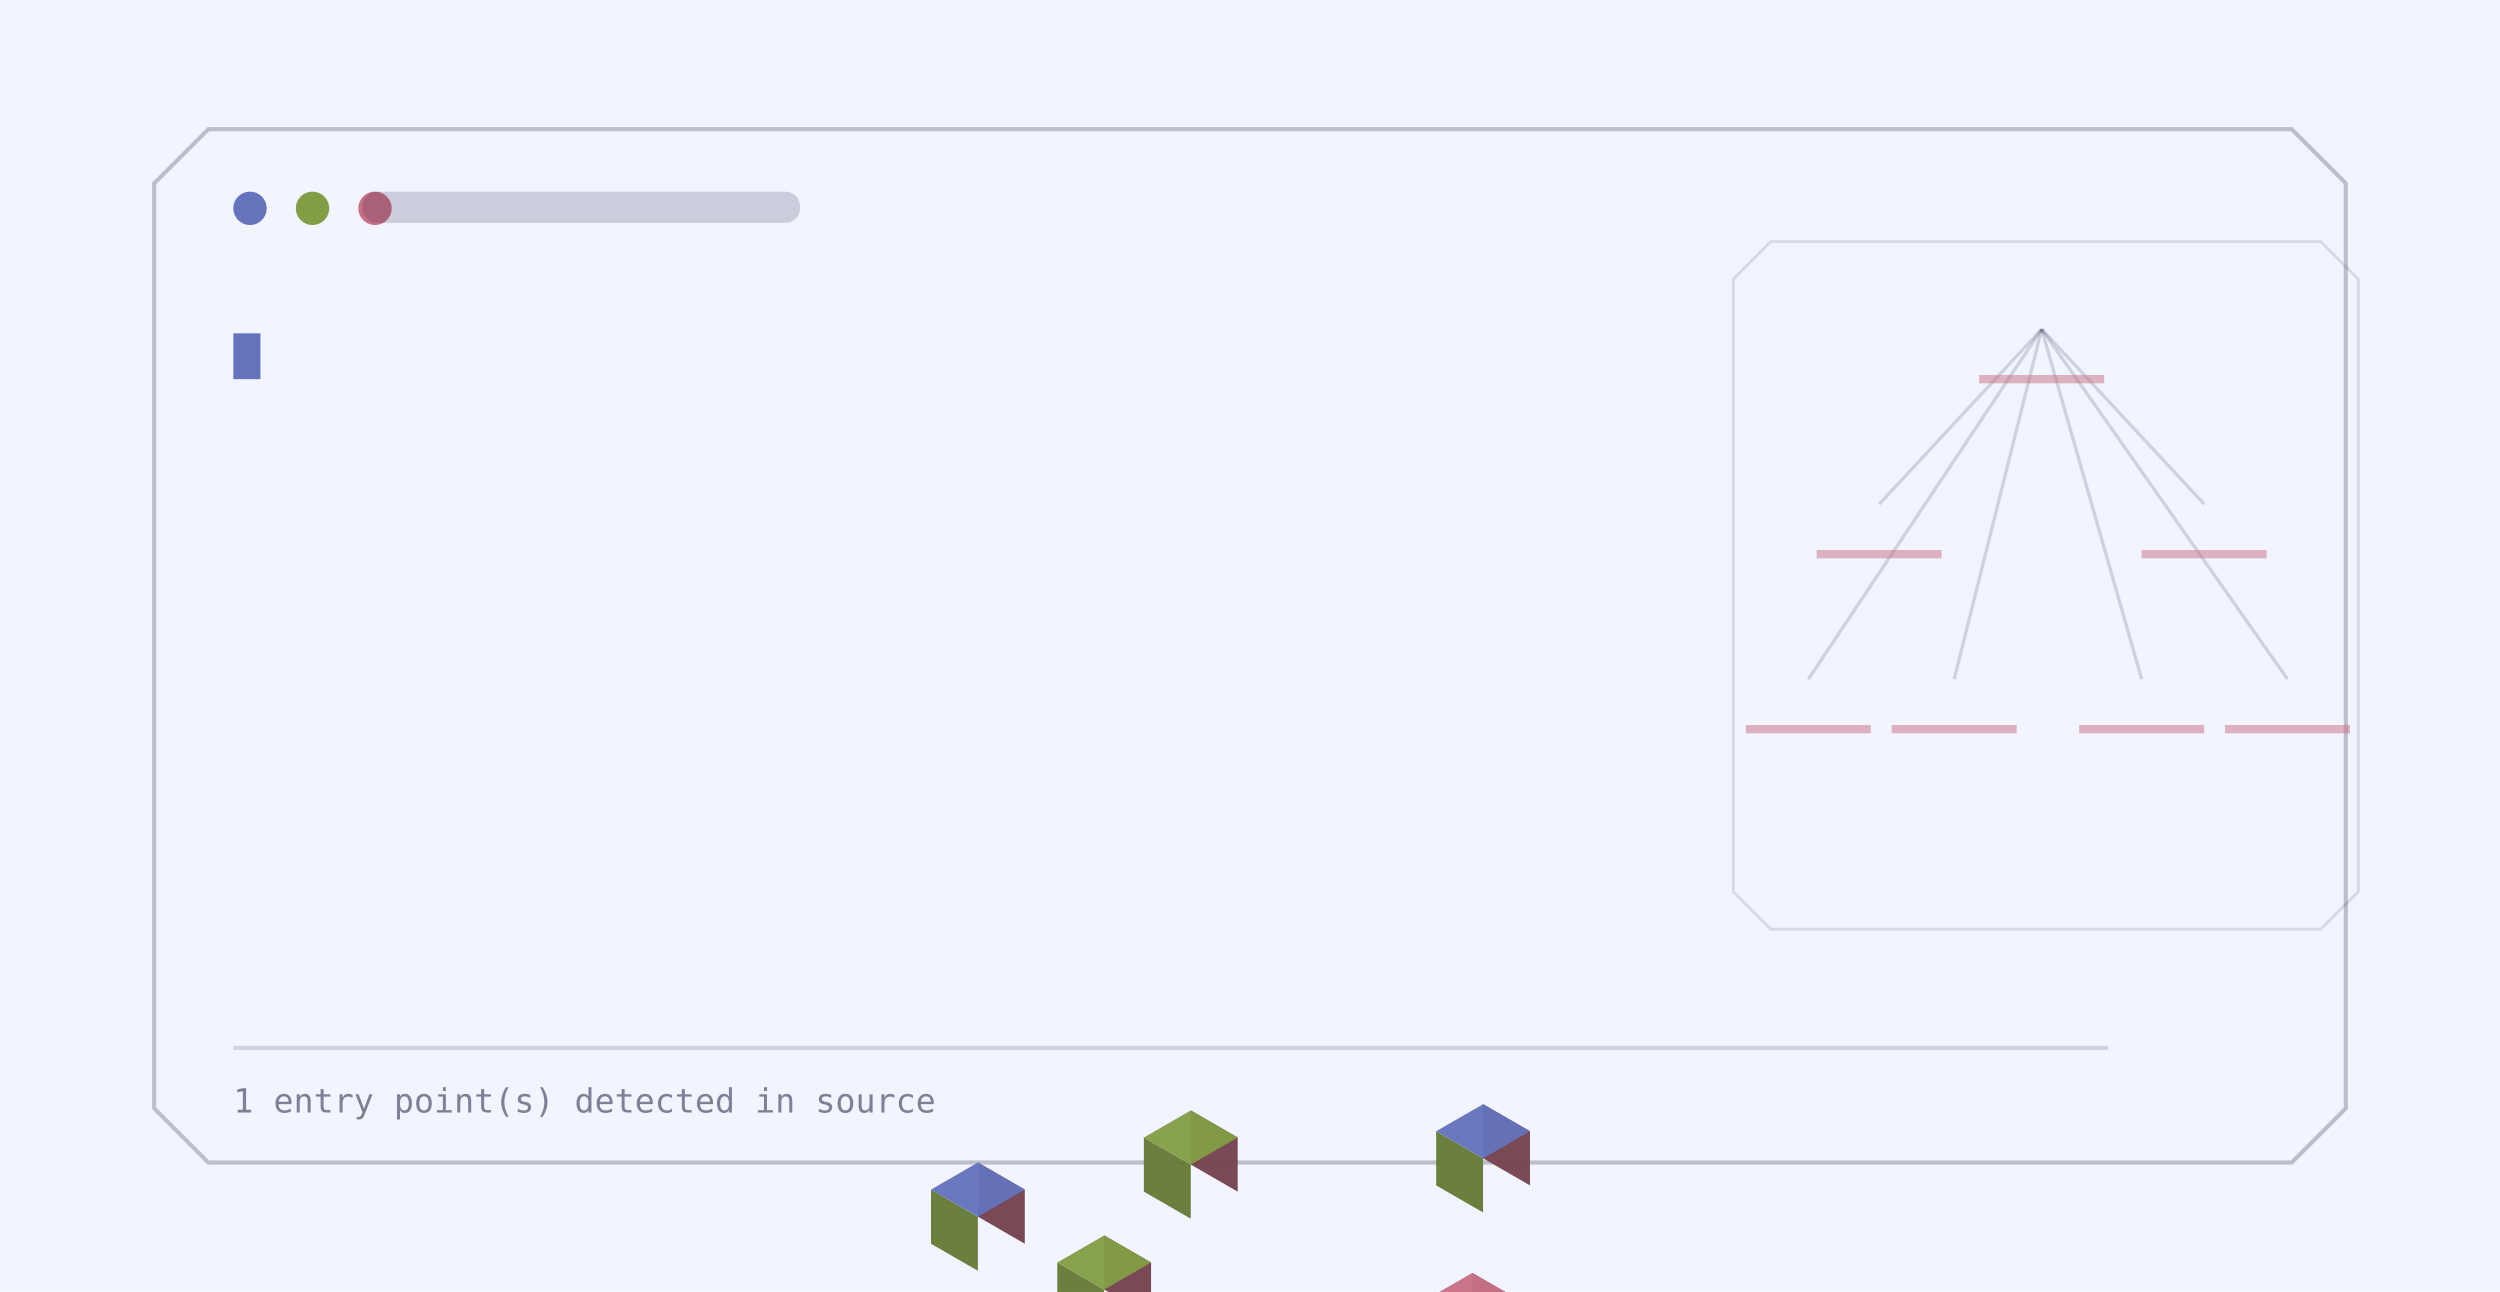
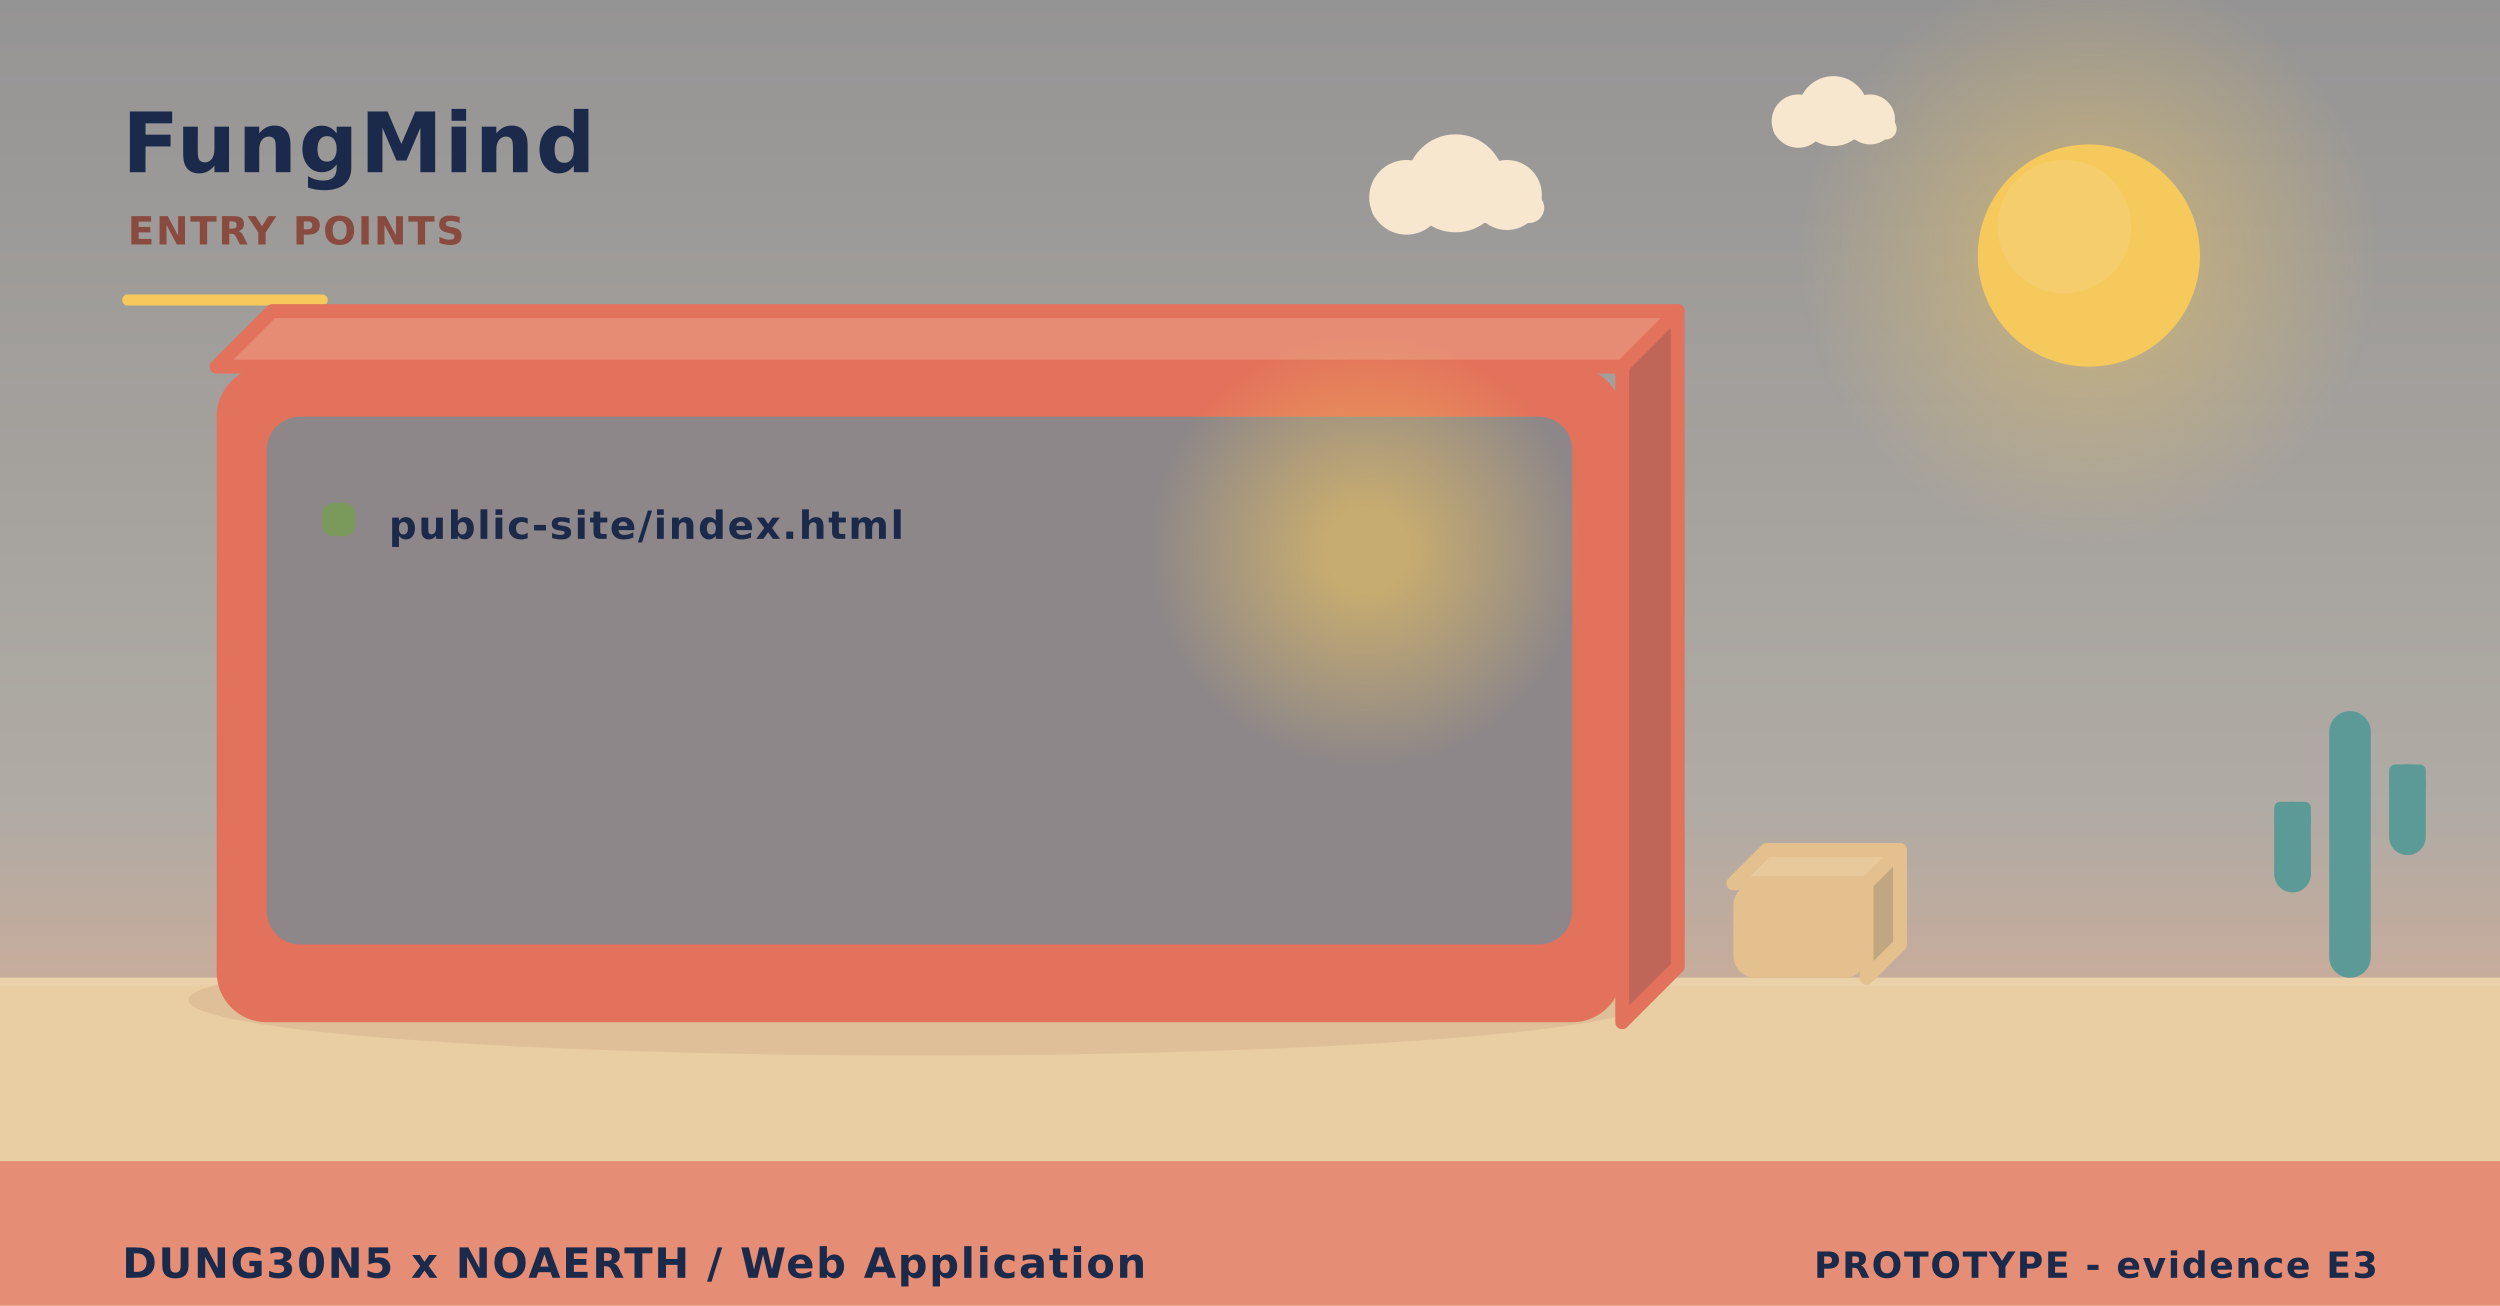
- <svg xmlns="http://www.w3.org/2000/svg" viewBox="0 0 1200 620" width="1200" height="620" role="img" aria-label="FungMind command surface">
-   <rect width="1200" height="620" fill="#f2f4ff" />
-   <defs>
-     <linearGradient id="gt" x1="0" y1="0" x2="1" y2="1">
-       <stop offset="0%" stop-color="#6473bc" />
-       <stop offset="100%" stop-color="#829d44" />
-     </linearGradient>
-   </defs>
-   <path d="M100.00,62.00 H1100.00 L1126.00,88.00 V532.00 L1100.00,558.00 H100.00 L74.00,532.00 V88.00 Z" fill="none" stroke="rgba(31,33,65,0.300)" stroke-width="2.00" opacity="0.85" />
-   <circle cx="120.00" cy="100.00" r="8.00" fill="#6473bc" opacity="1.00" />
-   <circle cx="150.00" cy="100.00" r="8.00" fill="#829d44" opacity="1.00" />
-   <circle cx="180.00" cy="100.00" r="8.00" fill="#c77085" opacity="1.00" />
-   <rect x="174.00" y="92.00" width="210.00" height="15.00" rx="7.00" fill="rgba(31,33,65,0.180)" opacity="1.00" />
-   <text x="112" y="148" font-family="ui-monospace,SFMono-Regular,Menlo,monospace" font-size="21" fill="rgba(31,33,65,0.800)" opacity="0">public-site/index.html<animate attributeName="opacity" values="0;1;1;0" dur="1.5s" begin="0.0s" repeatCount="indefinite" />
-   </text>
-   <rect x="112" y="160" width="13" height="22" fill="#6473bc">
-     <animate attributeName="opacity" values="1;0;1" dur="1.05s" begin="0s" repeatCount="indefinite" />
-   </rect>
-   <path d="M850.00,116.00 H1114.00 L1132.00,134.00 V428.00 L1114.00,446.00 H850.00 L832.00,428.00 V134.00 Z" fill="none" stroke="rgba(31,33,65,0.180)" stroke-width="1.40" opacity="0.70" />
-   <line x1="980.00" y1="158.00" x2="902.00" y2="242.00" stroke="rgba(31,33,65,0.300)" stroke-width="1.60" opacity="0.55" />
-   <line x1="980.00" y1="158.00" x2="1058.00" y2="242.00" stroke="rgba(31,33,65,0.300)" stroke-width="1.60" opacity="0.55" />
-   <line x1="980.00" y1="158.00" x2="868.00" y2="326.00" stroke="rgba(31,33,65,0.300)" stroke-width="1.60" opacity="0.55" />
-   <line x1="980.00" y1="158.00" x2="938.00" y2="326.00" stroke="rgba(31,33,65,0.300)" stroke-width="1.60" opacity="0.55" />
-   <line x1="980.00" y1="158.00" x2="1028.00" y2="326.00" stroke="rgba(31,33,65,0.300)" stroke-width="1.60" opacity="0.55" />
-   <line x1="980.00" y1="158.00" x2="1098.00" y2="326.00" stroke="rgba(31,33,65,0.300)" stroke-width="1.60" opacity="0.55" />
-   <polygon points="711.87,556.00 734.39,569.00 734.39,543.00 711.87,530.00" fill="#73414d" opacity="0.95" />
-   <polygon points="689.36,569.00 711.87,582.00 711.87,556.00 689.36,543.00" fill="#657a35" opacity="0.95" />
-   <polygon points="711.87,530.00 734.39,543.00 711.87,556.00 689.36,543.00" fill="#6473bc" opacity="0.95" />
+ <svg xmlns="http://www.w3.org/2000/svg" width="900" height="470" viewBox="0 0 900 470" role="img" aria-label="FungMind - how it is operated">
+   <linearGradient id="skyt" x1="0" y1="0" x2="0" y2="1">
+     <stop offset="0" stop-color="#959494" />
+     <stop offset="0.62" stop-color="#b0aba4" />
+     <stop offset="1" stop-color="#f3ad8a" />
+   </linearGradient>
+   <rect width="900" height="470" fill="url(#skyt)" />
+   <radialGradient id="sunt">
+     <stop offset="0.35" stop-color="#f5c95c" stop-opacity="0.34" />
+     <stop offset="1" stop-color="#f5c95c" stop-opacity="0" />
+   </radialGradient>
+   <circle cx="752" cy="92" r="104" fill="url(#sunt)" />
+   <circle cx="752" cy="92" r="40" fill="#f5c95c" />
+   <circle cx="743.2" cy="81.6" r="24" fill="#f5d27e" opacity="0.5" />
  <g>
-     <rect x="950.00" y="180.00" width="60.00" height="4.00" rx="0.00" fill="rgba(199,112,133,0.500)" opacity="1.00" />
-     <animate attributeName="opacity" values="0.25;1.0;0.25" dur="14.25s" begin="0.0s" repeatCount="indefinite" />
+     <circle cx="524" cy="66" r="17.64" fill="#f6e7ce" />
+     <circle cx="506.36" cy="71.04" r="13.44" fill="#f6e7ce" />
+     <circle cx="542.48" cy="70.2" r="12.6" fill="#f6e7ce" />
+     <rect x="493.76" y="69.36" width="62.16" height="10.92" rx="5.46" fill="#f6e7ce" />
+     <animateTransform attributeName="transform" type="translate" values="0 0;24 0;0 0" dur="36s" begin="0s" repeatCount="indefinite" />
  </g>
-   <polygon points="571.58,559.00 594.09,572.00 594.09,546.00 571.58,533.00" fill="#73414d" opacity="0.95" />
-   <polygon points="549.06,572.00 571.58,585.00 571.58,559.00 549.06,546.00" fill="#657a35" opacity="0.95" />
-   <polygon points="571.58,533.00 594.09,546.00 571.58,559.00 549.06,546.00" fill="#829d44" opacity="0.95" />
  <g>
-     <rect x="872.00" y="264.00" width="60.00" height="4.00" rx="0.00" fill="rgba(199,112,133,0.500)" opacity="1.00" />
-     <animate attributeName="opacity" values="0.25;1.0;0.25" dur="14.25s" begin="0.4s" repeatCount="indefinite" />
+     <circle cx="660" cy="40" r="12.6" fill="#f6e7ce" />
+     <circle cx="647.4" cy="43.6" r="9.6" fill="#f6e7ce" />
+     <circle cx="673.2" cy="43" r="9" fill="#f6e7ce" />
+     <rect x="638.4" y="42.4" width="44.4" height="7.8" rx="3.9" fill="#f6e7ce" />
+     <animateTransform attributeName="transform" type="translate" values="0 0;-18 0;0 0" dur="46s" begin="3s" repeatCount="indefinite" />
  </g>
-   <polygon points="706.68,637.00 729.19,650.00 729.19,624.00 706.68,611.00" fill="#73414d" opacity="0.95" />
-   <polygon points="684.16,650.00 706.68,663.00 706.68,637.00 684.16,624.00" fill="#657a35" opacity="0.95" />
-   <polygon points="706.68,611.00 729.19,624.00 706.68,637.00 684.16,624.00" fill="#c77085" opacity="0.95" />
+   <rect x="0" y="352" width="900" height="118" fill="#e9cda3" />
+   <rect x="0" y="352" width="900" height="3" fill="#ebd1a9" />
+   <text x="44" y="62" font-family="Verdana,DejaVu Sans,sans-serif" font-size="30" font-weight="700" letter-spacing="0.6" fill="#1b2a4a" text-anchor="start">FungMind</text>
+   <text x="46" y="88" font-family="Verdana,DejaVu Sans,sans-serif" font-size="14" font-weight="700" letter-spacing="0.6" fill="#894b3f" text-anchor="start">ENTRY POINTS</text>
+   <rect x="44" y="106" width="74" height="4" rx="2" fill="#f5c95c" />
+   <ellipse cx="331" cy="360" rx="263.2" ry="20" fill="rgba(138,90,68,0.11)" />
+   <path d="M78,132 L584,132 L604,112 L98,112 Z" fill="#e68c74" stroke="#e2725b" stroke-width="5" stroke-linejoin="round" />
+   <path d="M584,132 L604,112 L604,348 L584,368 Z" fill="#c06658" stroke="#e2725b" stroke-width="5" stroke-linejoin="round" />
+   <rect x="78" y="132" width="506" height="236" rx="18" fill="#e2725b" />
+   <rect x="96" y="150" width="470" height="190" rx="12" fill="#88888c" opacity="0.94" />
+   <radialGradient id="lamp93718">
+     <stop offset="0.2" stop-color="#f5c95c" stop-opacity="0.55" />
+     <stop offset="1" stop-color="#f5c95c" stop-opacity="0" />
+   </radialGradient>
+   <circle cx="492" cy="198" r="78" fill="url(#lamp93718)" />
+   <rect x="116" y="181" width="12" height="12" rx="4" fill="#7a9a5c" />
  <g>
-     <rect x="1028.00" y="264.00" width="60.00" height="4.00" rx="0.00" fill="rgba(199,112,133,0.500)" opacity="1.00" />
-     <animate attributeName="opacity" values="0.25;1.0;0.25" dur="14.25s" begin="0.8s" repeatCount="indefinite" />
+     <text x="140" y="194" font-family="Verdana,DejaVu Sans,sans-serif" font-size="14" font-weight="700" letter-spacing="0.6" fill="#1b2a4a" text-anchor="start">public-site/index.html</text>
+     <animateTransform attributeName="transform" type="translate" values="0 10;0 0" dur="0.7s" begin="0.4s" fill="freeze" />
  </g>
-   <polygon points="469.39,584.00 491.90,597.00 491.90,571.00 469.39,558.00" fill="#73414d" opacity="0.95" />
-   <polygon points="446.87,597.00 469.39,610.00 469.39,584.00 446.87,571.00" fill="#657a35" opacity="0.95" />
-   <polygon points="469.39,558.00 491.90,571.00 469.39,584.00 446.87,571.00" fill="#6473bc" opacity="0.95" />
-   <g>
-     <rect x="838.00" y="348.00" width="60.00" height="4.00" rx="0.00" fill="rgba(199,112,133,0.500)" opacity="1.00" />
-     <animate attributeName="opacity" values="0.25;1.0;0.25" dur="14.25s" begin="1.2s" repeatCount="indefinite" />
-   </g>
-   <polygon points="530.01,619.00 552.52,632.00 552.52,606.00 530.01,593.00" fill="#73414d" opacity="0.95" />
-   <polygon points="507.49,632.00 530.01,645.00 530.01,619.00 507.49,606.00" fill="#657a35" opacity="0.95" />
-   <polygon points="530.01,593.00 552.52,606.00 530.01,619.00 507.49,606.00" fill="#829d44" opacity="0.95" />
-   <g>
-     <rect x="908.00" y="348.00" width="60.00" height="4.00" rx="0.00" fill="rgba(199,112,133,0.500)" opacity="1.00" />
-     <animate attributeName="opacity" values="0.25;1.0;0.25" dur="14.25s" begin="1.6s" repeatCount="indefinite" />
-   </g>
-   <polygon points="607.95,664.00 630.47,677.00 630.47,651.00 607.95,638.00" fill="#73414d" opacity="0.95" />
-   <polygon points="585.43,677.00 607.95,690.00 607.95,664.00 585.43,651.00" fill="#657a35" opacity="0.95" />
-   <polygon points="607.95,638.00 630.47,651.00 607.95,664.00 585.43,651.00" fill="#c77085" opacity="0.95" />
-   <g>
-     <rect x="998.00" y="348.00" width="60.00" height="4.00" rx="0.00" fill="rgba(199,112,133,0.500)" opacity="1.00" />
-     <animate attributeName="opacity" values="0.25;1.0;0.25" dur="14.25s" begin="2.0s" repeatCount="indefinite" />
-   </g>
-   <polygon points="668.57,699.00 691.09,712.00 691.09,686.00 668.57,673.00" fill="#73414d" opacity="0.95" />
-   <polygon points="646.05,712.00 668.57,725.00 668.57,699.00 646.05,686.00" fill="#657a35" opacity="0.95" />
-   <polygon points="668.57,673.00 691.09,686.00 668.57,699.00 646.05,686.00" fill="#6473bc" opacity="0.95" />
-   <g>
-     <rect x="1068.00" y="348.00" width="60.00" height="4.00" rx="0.00" fill="rgba(199,112,133,0.500)" opacity="1.00" />
-     <animate attributeName="opacity" values="0.25;1.0;0.25" dur="14.25s" begin="2.4s" repeatCount="indefinite" />
-   </g>
-   <rect x="112.00" y="502.00" width="900.00" height="2.00" rx="0.00" fill="rgba(31,33,65,0.160)" opacity="1.00" />
-   <text x="112" y="534" font-family="ui-monospace,Menlo,monospace" font-size="16" fill="rgba(31,33,65,0.550)">1 entry point(s) detected in source</text>
+   <path d="M624,318 L672,318 L684,306 L636,306 Z" fill="#e7c99b" stroke="#e3c08d" stroke-width="5" stroke-linejoin="round" />
+   <path d="M672,318 L684,306 L684,340 L672,352 Z" fill="#c1a682" stroke="#e3c08d" stroke-width="5" stroke-linejoin="round" />
+   <rect x="624" y="318" width="48" height="34" rx="8" fill="#e3c08d" />
+   <rect x="838.52" y="256" width="14.96" height="96" rx="7.48" fill="#5b9a97" />
+   <rect x="818.72" y="288.64" width="13.2" height="32.64" rx="6.6" fill="#5b9a97" />
+   <rect x="818.72" y="288.64" width="13.2" height="9.6" rx="2.2" fill="#5b9a97" />
+   <rect x="860.08" y="275.2" width="13.2" height="32.64" rx="6.6" fill="#5b9a97" />
+   <rect x="860.08" y="275.2" width="13.2" height="9.6" rx="2.2" fill="#5b9a97" />
+   <rect x="0" y="418" width="900" height="52" rx="0" fill="#e68972" opacity="0.94" />
+   <text x="44" y="460" font-family="Verdana,DejaVu Sans,sans-serif" font-size="15" font-weight="700" letter-spacing="0.6" fill="#1b2a4a" text-anchor="start">DUNG30N5 x NOAERTH  /  Web Application</text>
+   <text x="856" y="460" font-family="Verdana,DejaVu Sans,sans-serif" font-size="13" font-weight="700" letter-spacing="0.6" fill="#1b2a4a" text-anchor="end">PROTOTYPE  -  evidence E3</text>
</svg>
